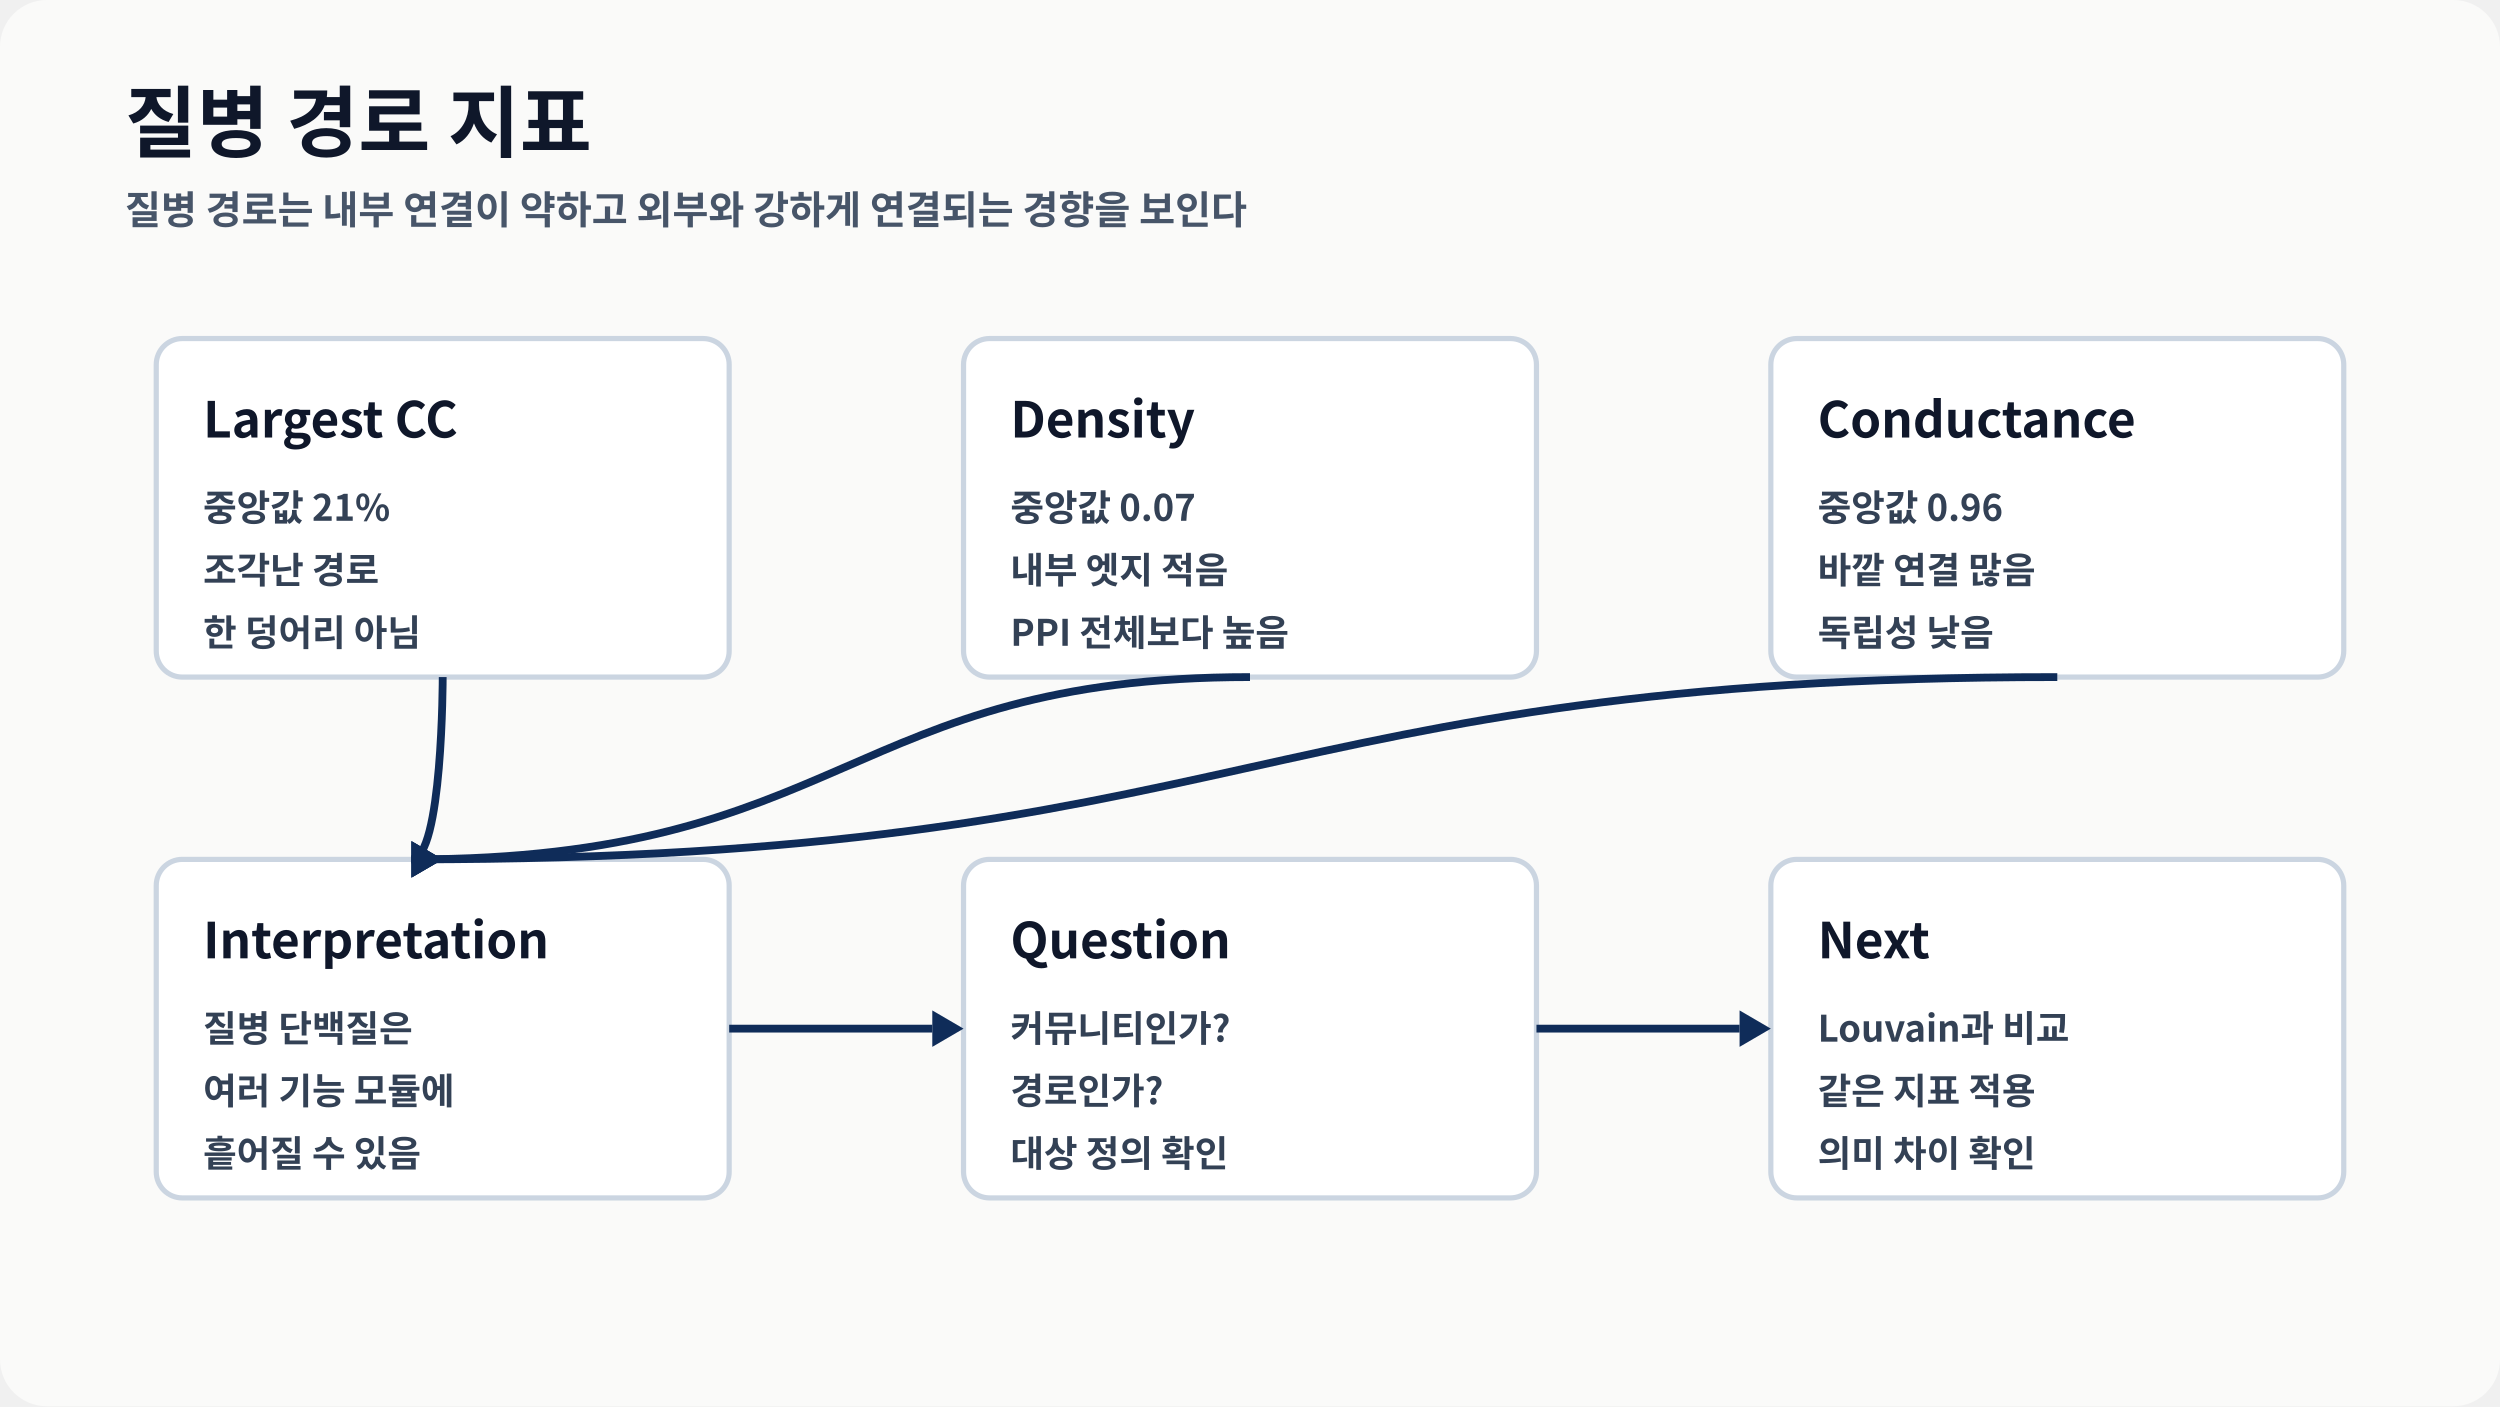
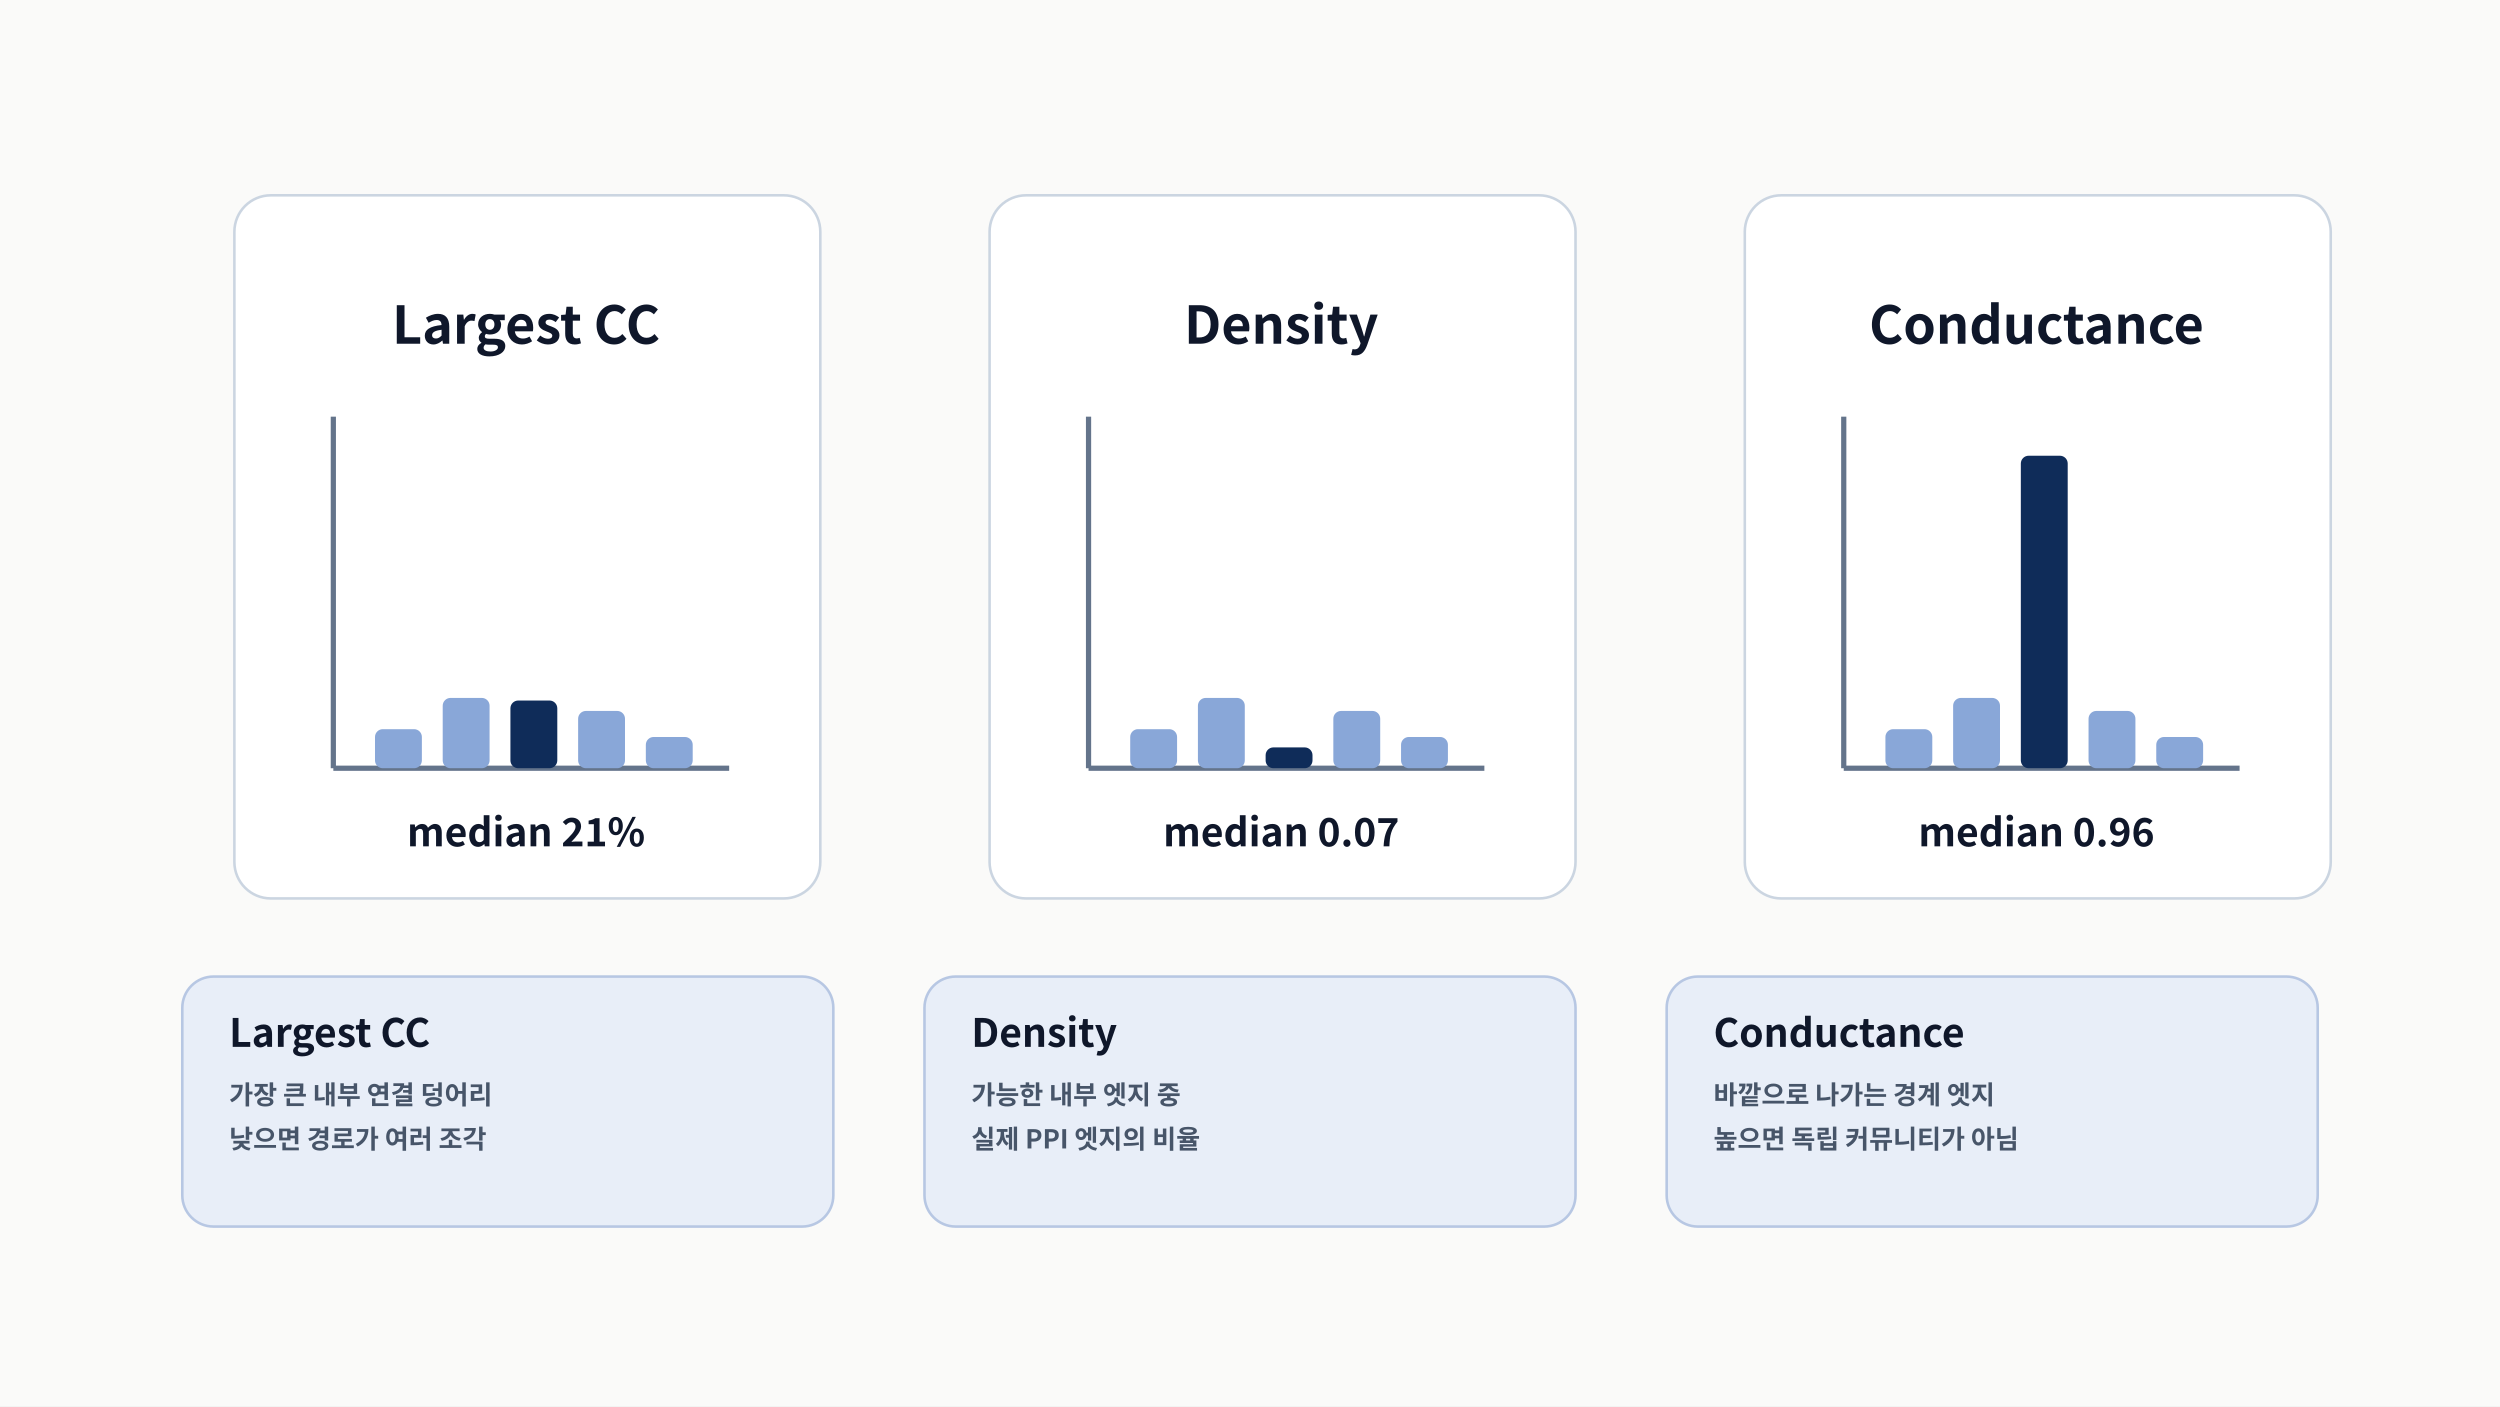
<svg xmlns="http://www.w3.org/2000/svg" viewBox="0 0 960 540" role="img" aria-labelledby="title desc">
  <style>
-       .t{font-family:'Noto Sans CJK KR', 'Apple SD Gothic Neo', 'Malgun Gothic', 'Noto Sans KR', NanumGothic, Inter, system-ui, sans-serif;fill:#0f172a}
-       .title{font-size:30px;font-weight:900}
-       .sub{font-size:15px;fill:#475569;font-weight:700}
-       .box{fill:#ffffff;stroke:#cbd5e1;stroke-width:2}
-       .accent{fill:#0f2c59}
-       .soft{fill:#e8eef8}
-       .muted{fill:#f8fafc}
-       .label{font-size:19px;font-weight:900}
-       .body{font-size:14px;fill:#334155;font-weight:700}
-       .small{font-size:12px;fill:#475569;font-weight:700}
-       .line{stroke:#0f2c59;stroke-width:3;fill:none}
+       .t{font-family:'Noto Sans CJK KR', 'Apple SD Gothic Neo', 'Malgun Gothic', 'Noto Sans KR', NanumGothic, Inter, system-ui, sans-serif}
+       .h{font-size:20px;font-weight:900}
+       .m{font-size:15px;font-weight:800}
+       .s{font-size:12px;font-weight:700}
+       .xs{font-size:10px;font-weight:700}
+       .dark{fill:#0f2c59;stroke:#0f2c59}
+       .soft{fill:#e8eef8;stroke:#b7c7e3}
+       .plain{fill:#fff;stroke:#cbd5e1}
+       .green{fill:#e7f7ef;stroke:#99d8b6}
+       .warn{fill:#fff7ed;stroke:#fdba74}
+       .line{stroke:#0f2c59;stroke-width:3;fill:none;stroke-linecap:round;stroke-linejoin:round}
+       .dash{stroke:#64748b;stroke-width:2.5;fill:none;stroke-dasharray:7 7;stroke-linecap:round}
+       .thin{stroke:#94a3b8;stroke-width:2;fill:none}
+       .axis{stroke:#64748b;stroke-width:2;fill:none}
+       .bar{fill:#0f2c59}
+       .bar2{fill:#89a7d8}
+       .badge{fill:#0f2c59}
+       .badgeText{fill:#fff;font-size:12px;font-weight:900}
    </style>
-   <rect width="960" height="540" rx="18" fill="#fafaf9" />
-   <text class="t title" x="48" y="58">질병 경로 지표</text>
-   <text class="t sub" x="48" y="86">질병 경로는 내부 연결이 약하고 외부와 강하게 연결되는 경향을 보인다</text>
-   <rect class="box" x="60" y="130" width="220" height="130" rx="10" fill="#fff7ed" />
-   <text class="t label" x="78" y="168" fill="#0f172a">Largest CC</text>
-   <text class="t body" x="78" y="200" fill="#334155">중앙값 21%</text>
-   <text class="t body" x="78" y="224" fill="#334155">조각난 경로</text>
-   <text class="t body" x="78" y="248" fill="#334155">한 덩어리 아님</text>
-   <rect class="box" x="370" y="130" width="220" height="130" rx="10" fill="#ffffff" />
-   <text class="t label" x="388" y="168" fill="#0f172a">Density</text>
-   <text class="t body" x="388" y="200" fill="#334155">중앙값 0.07</text>
-   <text class="t body" x="388" y="224" fill="#334155">내부 엣지 적음</text>
-   <text class="t body" x="388" y="248" fill="#334155">PPI 전체보다 높음</text>
-   <rect class="box" x="680" y="130" width="220" height="130" rx="10" fill="#fff7ed" />
-   <text class="t label" x="698" y="168" fill="#0f172a">Conductance</text>
-   <text class="t body" x="698" y="200" fill="#334155">중앙값 0.96</text>
-   <text class="t body" x="698" y="224" fill="#334155">바깥 연결 많음</text>
-   <text class="t body" x="698" y="248" fill="#334155">독립성 낮음</text>
-   <rect class="box" x="60" y="330" width="220" height="130" rx="10" fill="#0f2c59" />
-   <text class="t label" x="78" y="368" fill="#ffffff">Interpretation</text>
-   <text class="t body" x="78" y="400" fill="#ffffff">질병 단백질은</text>
-   <text class="t body" x="78" y="424" fill="#ffffff">여러 기능 모듈에</text>
-   <text class="t body" x="78" y="448" fill="#ffffff">흩어질 수 있음</text>
-   <rect class="box" x="370" y="330" width="220" height="130" rx="10" fill="#e8eef8" />
-   <text class="t label" x="388" y="368" fill="#0f172a">Question</text>
-   <text class="t body" x="388" y="400" fill="#334155">커뮤니티인가?</text>
-   <text class="t body" x="388" y="424" fill="#334155">경로인가?</text>
-   <text class="t body" x="388" y="448" fill="#334155">대상 정의 확인</text>
-   <rect class="box" x="680" y="330" width="220" height="130" rx="10" fill="#e7f7ef" />
-   <text class="t label" x="698" y="368" fill="#0f172a">Next</text>
-   <text class="t body" x="698" y="400" fill="#334155">Louvain과 비교</text>
-   <text class="t body" x="698" y="424" fill="#334155">같은 지표 적용</text>
-   <text class="t body" x="698" y="448" fill="#334155">의미 차이 확인</text>
-   <path class="line" d="M170 260 C 170 260, 170 330, 158 330" />
-   <polygon points="158,323 170,330 158,337" fill="#0f2c59" />
-   <path class="line" d="M480 260 C 325 260, 325 330, 158 330" />
-   <polygon points="158,323 170,330 158,337" fill="#0f2c59" />
-   <path class="line" d="M790 260 C 480 260, 480 330, 158 330" />
-   <polygon points="158,323 170,330 158,337" fill="#0f2c59" />
-   <path class="line" d="M280 395 C 325 395, 325 395, 358 395" />
-   <polygon points="358,388 370,395 358,402" fill="#0f2c59" />
-   <path class="line" d="M590 395 C 635 395, 635 395, 668 395" />
-   <polygon points="668,388 680,395 668,402" fill="#0f2c59" />
+   <defs>
+     <marker id="arrow" viewBox="0 0 10 10" refX="9" refY="5" markerWidth="7" markerHeight="7" orient="auto-start-reverse">
+       <path d="M0 0 L10 5 L0 10 z" fill="#0f2c59" />
+     </marker>
+   </defs>
+   <rect width="960" height="540" fill="#fafaf9" />
+   <rect class="plain" x="90" y="75" width="225" height="270" rx="14" />
+   <text class="t h" x="202" y="132" text-anchor="middle" fill="#0f172a">Largest CC</text>
+   <path class="axis" d="M128 295 L280 295 M128 160 L128 295" />
+   <rect class="bar2" x="144" y="280" width="18" height="15" rx="3" />
+   <rect class="bar2" x="170" y="268" width="18" height="27" rx="3" />
+   <rect class="bar" x="196" y="269" width="18" height="26" rx="3" />
+   <rect class="bar2" x="222" y="273" width="18" height="22" rx="3" />
+   <rect class="bar2" x="248" y="283" width="18" height="12" rx="3" />
+   <text class="t m" x="202" y="325" text-anchor="middle" fill="#0f172a">median 21%</text>
+   <rect class="plain" x="380" y="75" width="225" height="270" rx="14" />
+   <text class="t h" x="492" y="132" text-anchor="middle" fill="#0f172a">Density</text>
+   <path class="axis" d="M418 295 L570 295 M418 160 L418 295" />
+   <rect class="bar2" x="434" y="280" width="18" height="15" rx="3" />
+   <rect class="bar2" x="460" y="268" width="18" height="27" rx="3" />
+   <rect class="bar" x="486" y="287" width="18" height="8" rx="3" />
+   <rect class="bar2" x="512" y="273" width="18" height="22" rx="3" />
+   <rect class="bar2" x="538" y="283" width="18" height="12" rx="3" />
+   <text class="t m" x="492" y="325" text-anchor="middle" fill="#0f172a">median 0.07</text>
+   <rect class="plain" x="670" y="75" width="225" height="270" rx="14" />
+   <text class="t h" x="782" y="132" text-anchor="middle" fill="#0f172a">Conductance</text>
+   <path class="axis" d="M708 295 L860 295 M708 160 L708 295" />
+   <rect class="bar2" x="724" y="280" width="18" height="15" rx="3" />
+   <rect class="bar2" x="750" y="268" width="18" height="27" rx="3" />
+   <rect class="bar" x="776" y="175" width="18" height="120" rx="3" />
+   <rect class="bar2" x="802" y="273" width="18" height="22" rx="3" />
+   <rect class="bar2" x="828" y="283" width="18" height="12" rx="3" />
+   <text class="t m" x="782" y="325" text-anchor="middle" fill="#0f172a">median 0.96</text>
+   <rect class="soft" x="70" y="375" width="250" height="96" rx="12" />
+   <text class="t m" x="88" y="402" text-anchor="start" fill="#0f172a">Largest CC</text>
+   <text class="t xs" x="88" y="424" text-anchor="start" fill="#475569">가장 큰 내부 연결 덩어리</text>
+   <text class="t xs" x="88" y="441" text-anchor="start" fill="#475569">낮으면 경로가 여러 조각</text>
+   <rect class="soft" x="355" y="375" width="250" height="96" rx="12" />
+   <text class="t m" x="373" y="402" text-anchor="start" fill="#0f172a">Density</text>
+   <text class="t xs" x="373" y="424" text-anchor="start" fill="#475569">가능한 내부 엣지 중</text>
+   <text class="t xs" x="373" y="441" text-anchor="start" fill="#475569">실제 PPI 엣지의 비율</text>
+   <rect class="soft" x="640" y="375" width="250" height="96" rx="12" />
+   <text class="t m" x="658" y="402" text-anchor="start" fill="#0f172a">Conductance</text>
+   <text class="t xs" x="658" y="424" text-anchor="start" fill="#475569">바깥으로 나가는 경계 엣지</text>
+   <text class="t xs" x="658" y="441" text-anchor="start" fill="#475569">높으면 독립 커뮤니티가 아님</text>
</svg>
